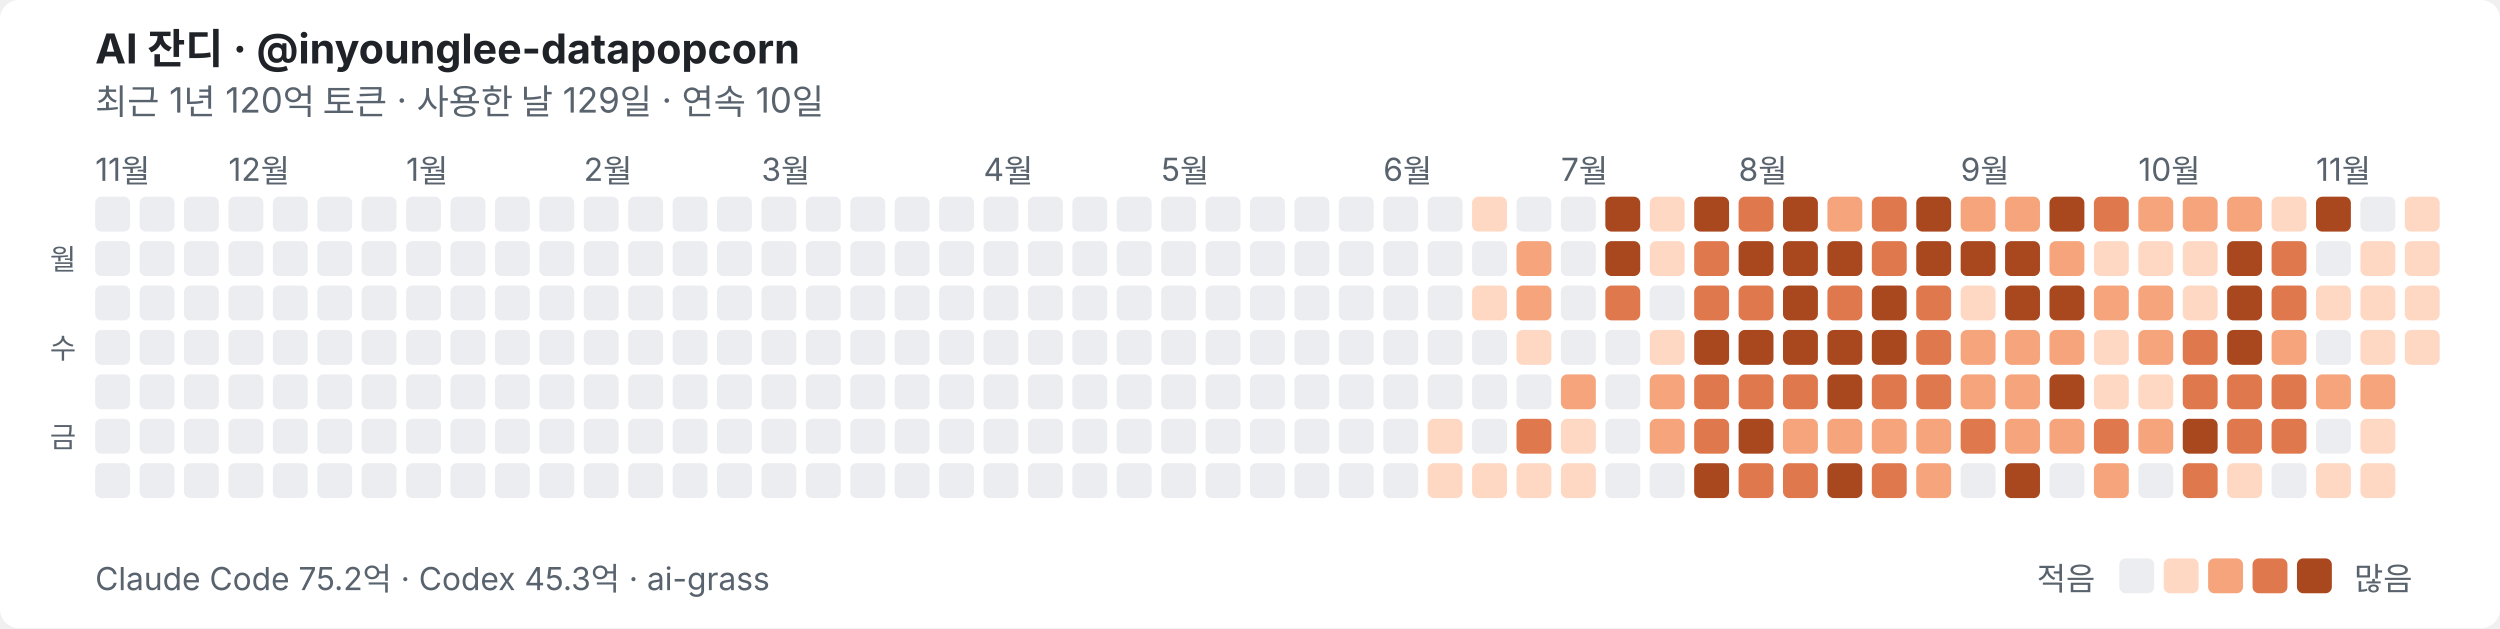
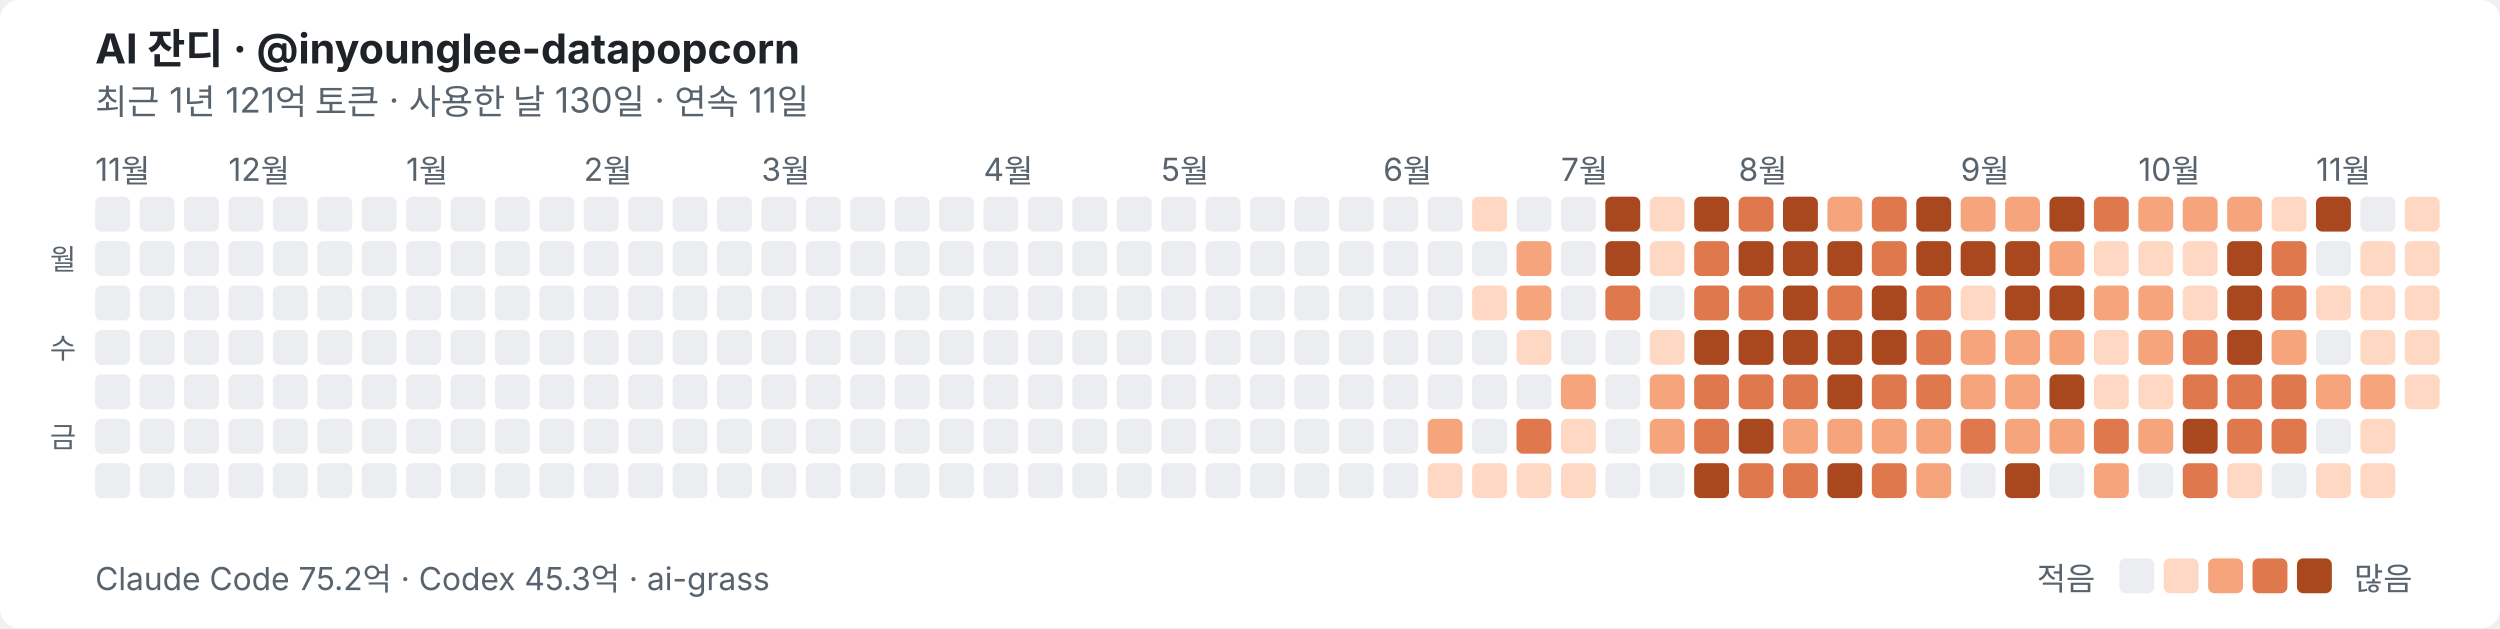
- <svg xmlns="http://www.w3.org/2000/svg" width="788" height="198" viewBox="0 0 788 198" role="img" aria-label="AI 잔디 · @inyounglee-datapopcorn 최근 1년 120억 토큰 · 사용한 날 129일 · 연속 10일">
+ <svg xmlns="http://www.w3.org/2000/svg" width="788" height="198" viewBox="0 0 788 198" role="img" aria-label="AI 잔디 · @inyounglee-datapopcorn 최근 1년 121억 토큰 · 사용한 날 130일 · 연속 11일">
  <rect width="788" height="198" rx="6" fill="#ffffff" />
  <g font-family="-apple-system,BlinkMacSystemFont,'Segoe UI','Apple SD Gothic Neo','Malgun Gothic',sans-serif">
    <text x="30" y="20" font-size="13" font-weight="700" fill="#1f2328">AI 잔디 · @inyounglee-datapopcorn</text>
-     <text x="30" y="36" font-size="11" fill="#59636e">최근 1년 120억 토큰 · 사용한 날 129일 · 연속 10일</text>
+     <text x="30" y="36" font-size="11" fill="#59636e">최근 1년 121억 토큰 · 사용한 날 130일 · 연속 11일</text>
    <text x="30" y="57" font-size="10" fill="#59636e">11월</text>
    <text x="72" y="57" font-size="10" fill="#59636e">12월</text>
    <text x="128" y="57" font-size="10" fill="#59636e">1월</text>
    <text x="184" y="57" font-size="10" fill="#59636e">2월</text>
    <text x="240" y="57" font-size="10" fill="#59636e">3월</text>
    <text x="310" y="57" font-size="10" fill="#59636e">4월</text>
    <text x="366" y="57" font-size="10" fill="#59636e">5월</text>
    <text x="436" y="57" font-size="10" fill="#59636e">6월</text>
    <text x="492" y="57" font-size="10" fill="#59636e">7월</text>
    <text x="548" y="57" font-size="10" fill="#59636e">8월</text>
    <text x="618" y="57" font-size="10" fill="#59636e">9월</text>
    <text x="674" y="57" font-size="10" fill="#59636e">10월</text>
    <text x="730" y="57" font-size="10" fill="#59636e">11월</text>
    <text x="24" y="85" font-size="9" text-anchor="end" fill="#59636e">월</text>
    <text x="24" y="113" font-size="9" text-anchor="end" fill="#59636e">수</text>
    <text x="24" y="141" font-size="9" text-anchor="end" fill="#59636e">금</text>
    <rect x="30" y="62" width="11" height="11" rx="2" fill="#ebedf0" />
    <rect x="30" y="76" width="11" height="11" rx="2" fill="#ebedf0" />
    <rect x="30" y="90" width="11" height="11" rx="2" fill="#ebedf0" />
    <rect x="30" y="104" width="11" height="11" rx="2" fill="#ebedf0" />
    <rect x="30" y="118" width="11" height="11" rx="2" fill="#ebedf0" />
    <rect x="30" y="132" width="11" height="11" rx="2" fill="#ebedf0" />
    <rect x="30" y="146" width="11" height="11" rx="2" fill="#ebedf0" />
    <rect x="44" y="62" width="11" height="11" rx="2" fill="#ebedf0" />
    <rect x="44" y="76" width="11" height="11" rx="2" fill="#ebedf0" />
    <rect x="44" y="90" width="11" height="11" rx="2" fill="#ebedf0" />
    <rect x="44" y="104" width="11" height="11" rx="2" fill="#ebedf0" />
    <rect x="44" y="118" width="11" height="11" rx="2" fill="#ebedf0" />
    <rect x="44" y="132" width="11" height="11" rx="2" fill="#ebedf0" />
    <rect x="44" y="146" width="11" height="11" rx="2" fill="#ebedf0" />
    <rect x="58" y="62" width="11" height="11" rx="2" fill="#ebedf0" />
    <rect x="58" y="76" width="11" height="11" rx="2" fill="#ebedf0" />
    <rect x="58" y="90" width="11" height="11" rx="2" fill="#ebedf0" />
    <rect x="58" y="104" width="11" height="11" rx="2" fill="#ebedf0" />
    <rect x="58" y="118" width="11" height="11" rx="2" fill="#ebedf0" />
    <rect x="58" y="132" width="11" height="11" rx="2" fill="#ebedf0" />
    <rect x="58" y="146" width="11" height="11" rx="2" fill="#ebedf0" />
    <rect x="72" y="62" width="11" height="11" rx="2" fill="#ebedf0" />
    <rect x="72" y="76" width="11" height="11" rx="2" fill="#ebedf0" />
    <rect x="72" y="90" width="11" height="11" rx="2" fill="#ebedf0" />
    <rect x="72" y="104" width="11" height="11" rx="2" fill="#ebedf0" />
    <rect x="72" y="118" width="11" height="11" rx="2" fill="#ebedf0" />
    <rect x="72" y="132" width="11" height="11" rx="2" fill="#ebedf0" />
    <rect x="72" y="146" width="11" height="11" rx="2" fill="#ebedf0" />
    <rect x="86" y="62" width="11" height="11" rx="2" fill="#ebedf0" />
    <rect x="86" y="76" width="11" height="11" rx="2" fill="#ebedf0" />
    <rect x="86" y="90" width="11" height="11" rx="2" fill="#ebedf0" />
    <rect x="86" y="104" width="11" height="11" rx="2" fill="#ebedf0" />
    <rect x="86" y="118" width="11" height="11" rx="2" fill="#ebedf0" />
    <rect x="86" y="132" width="11" height="11" rx="2" fill="#ebedf0" />
    <rect x="86" y="146" width="11" height="11" rx="2" fill="#ebedf0" />
    <rect x="100" y="62" width="11" height="11" rx="2" fill="#ebedf0" />
    <rect x="100" y="76" width="11" height="11" rx="2" fill="#ebedf0" />
    <rect x="100" y="90" width="11" height="11" rx="2" fill="#ebedf0" />
    <rect x="100" y="104" width="11" height="11" rx="2" fill="#ebedf0" />
    <rect x="100" y="118" width="11" height="11" rx="2" fill="#ebedf0" />
    <rect x="100" y="132" width="11" height="11" rx="2" fill="#ebedf0" />
    <rect x="100" y="146" width="11" height="11" rx="2" fill="#ebedf0" />
    <rect x="114" y="62" width="11" height="11" rx="2" fill="#ebedf0" />
    <rect x="114" y="76" width="11" height="11" rx="2" fill="#ebedf0" />
    <rect x="114" y="90" width="11" height="11" rx="2" fill="#ebedf0" />
    <rect x="114" y="104" width="11" height="11" rx="2" fill="#ebedf0" />
    <rect x="114" y="118" width="11" height="11" rx="2" fill="#ebedf0" />
    <rect x="114" y="132" width="11" height="11" rx="2" fill="#ebedf0" />
    <rect x="114" y="146" width="11" height="11" rx="2" fill="#ebedf0" />
    <rect x="128" y="62" width="11" height="11" rx="2" fill="#ebedf0" />
    <rect x="128" y="76" width="11" height="11" rx="2" fill="#ebedf0" />
    <rect x="128" y="90" width="11" height="11" rx="2" fill="#ebedf0" />
    <rect x="128" y="104" width="11" height="11" rx="2" fill="#ebedf0" />
    <rect x="128" y="118" width="11" height="11" rx="2" fill="#ebedf0" />
    <rect x="128" y="132" width="11" height="11" rx="2" fill="#ebedf0" />
    <rect x="128" y="146" width="11" height="11" rx="2" fill="#ebedf0" />
    <rect x="142" y="62" width="11" height="11" rx="2" fill="#ebedf0" />
    <rect x="142" y="76" width="11" height="11" rx="2" fill="#ebedf0" />
    <rect x="142" y="90" width="11" height="11" rx="2" fill="#ebedf0" />
    <rect x="142" y="104" width="11" height="11" rx="2" fill="#ebedf0" />
    <rect x="142" y="118" width="11" height="11" rx="2" fill="#ebedf0" />
    <rect x="142" y="132" width="11" height="11" rx="2" fill="#ebedf0" />
    <rect x="142" y="146" width="11" height="11" rx="2" fill="#ebedf0" />
    <rect x="156" y="62" width="11" height="11" rx="2" fill="#ebedf0" />
    <rect x="156" y="76" width="11" height="11" rx="2" fill="#ebedf0" />
    <rect x="156" y="90" width="11" height="11" rx="2" fill="#ebedf0" />
    <rect x="156" y="104" width="11" height="11" rx="2" fill="#ebedf0" />
    <rect x="156" y="118" width="11" height="11" rx="2" fill="#ebedf0" />
    <rect x="156" y="132" width="11" height="11" rx="2" fill="#ebedf0" />
    <rect x="156" y="146" width="11" height="11" rx="2" fill="#ebedf0" />
    <rect x="170" y="62" width="11" height="11" rx="2" fill="#ebedf0" />
    <rect x="170" y="76" width="11" height="11" rx="2" fill="#ebedf0" />
    <rect x="170" y="90" width="11" height="11" rx="2" fill="#ebedf0" />
    <rect x="170" y="104" width="11" height="11" rx="2" fill="#ebedf0" />
    <rect x="170" y="118" width="11" height="11" rx="2" fill="#ebedf0" />
    <rect x="170" y="132" width="11" height="11" rx="2" fill="#ebedf0" />
    <rect x="170" y="146" width="11" height="11" rx="2" fill="#ebedf0" />
    <rect x="184" y="62" width="11" height="11" rx="2" fill="#ebedf0" />
    <rect x="184" y="76" width="11" height="11" rx="2" fill="#ebedf0" />
    <rect x="184" y="90" width="11" height="11" rx="2" fill="#ebedf0" />
    <rect x="184" y="104" width="11" height="11" rx="2" fill="#ebedf0" />
    <rect x="184" y="118" width="11" height="11" rx="2" fill="#ebedf0" />
    <rect x="184" y="132" width="11" height="11" rx="2" fill="#ebedf0" />
    <rect x="184" y="146" width="11" height="11" rx="2" fill="#ebedf0" />
    <rect x="198" y="62" width="11" height="11" rx="2" fill="#ebedf0" />
    <rect x="198" y="76" width="11" height="11" rx="2" fill="#ebedf0" />
    <rect x="198" y="90" width="11" height="11" rx="2" fill="#ebedf0" />
    <rect x="198" y="104" width="11" height="11" rx="2" fill="#ebedf0" />
    <rect x="198" y="118" width="11" height="11" rx="2" fill="#ebedf0" />
    <rect x="198" y="132" width="11" height="11" rx="2" fill="#ebedf0" />
    <rect x="198" y="146" width="11" height="11" rx="2" fill="#ebedf0" />
    <rect x="212" y="62" width="11" height="11" rx="2" fill="#ebedf0" />
    <rect x="212" y="76" width="11" height="11" rx="2" fill="#ebedf0" />
    <rect x="212" y="90" width="11" height="11" rx="2" fill="#ebedf0" />
    <rect x="212" y="104" width="11" height="11" rx="2" fill="#ebedf0" />
    <rect x="212" y="118" width="11" height="11" rx="2" fill="#ebedf0" />
    <rect x="212" y="132" width="11" height="11" rx="2" fill="#ebedf0" />
    <rect x="212" y="146" width="11" height="11" rx="2" fill="#ebedf0" />
    <rect x="226" y="62" width="11" height="11" rx="2" fill="#ebedf0" />
    <rect x="226" y="76" width="11" height="11" rx="2" fill="#ebedf0" />
    <rect x="226" y="90" width="11" height="11" rx="2" fill="#ebedf0" />
    <rect x="226" y="104" width="11" height="11" rx="2" fill="#ebedf0" />
    <rect x="226" y="118" width="11" height="11" rx="2" fill="#ebedf0" />
    <rect x="226" y="132" width="11" height="11" rx="2" fill="#ebedf0" />
    <rect x="226" y="146" width="11" height="11" rx="2" fill="#ebedf0" />
    <rect x="240" y="62" width="11" height="11" rx="2" fill="#ebedf0" />
    <rect x="240" y="76" width="11" height="11" rx="2" fill="#ebedf0" />
    <rect x="240" y="90" width="11" height="11" rx="2" fill="#ebedf0" />
    <rect x="240" y="104" width="11" height="11" rx="2" fill="#ebedf0" />
    <rect x="240" y="118" width="11" height="11" rx="2" fill="#ebedf0" />
    <rect x="240" y="132" width="11" height="11" rx="2" fill="#ebedf0" />
    <rect x="240" y="146" width="11" height="11" rx="2" fill="#ebedf0" />
    <rect x="254" y="62" width="11" height="11" rx="2" fill="#ebedf0" />
    <rect x="254" y="76" width="11" height="11" rx="2" fill="#ebedf0" />
    <rect x="254" y="90" width="11" height="11" rx="2" fill="#ebedf0" />
    <rect x="254" y="104" width="11" height="11" rx="2" fill="#ebedf0" />
    <rect x="254" y="118" width="11" height="11" rx="2" fill="#ebedf0" />
    <rect x="254" y="132" width="11" height="11" rx="2" fill="#ebedf0" />
    <rect x="254" y="146" width="11" height="11" rx="2" fill="#ebedf0" />
    <rect x="268" y="62" width="11" height="11" rx="2" fill="#ebedf0" />
    <rect x="268" y="76" width="11" height="11" rx="2" fill="#ebedf0" />
    <rect x="268" y="90" width="11" height="11" rx="2" fill="#ebedf0" />
    <rect x="268" y="104" width="11" height="11" rx="2" fill="#ebedf0" />
    <rect x="268" y="118" width="11" height="11" rx="2" fill="#ebedf0" />
    <rect x="268" y="132" width="11" height="11" rx="2" fill="#ebedf0" />
    <rect x="268" y="146" width="11" height="11" rx="2" fill="#ebedf0" />
    <rect x="282" y="62" width="11" height="11" rx="2" fill="#ebedf0" />
    <rect x="282" y="76" width="11" height="11" rx="2" fill="#ebedf0" />
    <rect x="282" y="90" width="11" height="11" rx="2" fill="#ebedf0" />
    <rect x="282" y="104" width="11" height="11" rx="2" fill="#ebedf0" />
    <rect x="282" y="118" width="11" height="11" rx="2" fill="#ebedf0" />
    <rect x="282" y="132" width="11" height="11" rx="2" fill="#ebedf0" />
    <rect x="282" y="146" width="11" height="11" rx="2" fill="#ebedf0" />
    <rect x="296" y="62" width="11" height="11" rx="2" fill="#ebedf0" />
    <rect x="296" y="76" width="11" height="11" rx="2" fill="#ebedf0" />
    <rect x="296" y="90" width="11" height="11" rx="2" fill="#ebedf0" />
    <rect x="296" y="104" width="11" height="11" rx="2" fill="#ebedf0" />
    <rect x="296" y="118" width="11" height="11" rx="2" fill="#ebedf0" />
    <rect x="296" y="132" width="11" height="11" rx="2" fill="#ebedf0" />
    <rect x="296" y="146" width="11" height="11" rx="2" fill="#ebedf0" />
    <rect x="310" y="62" width="11" height="11" rx="2" fill="#ebedf0" />
    <rect x="310" y="76" width="11" height="11" rx="2" fill="#ebedf0" />
    <rect x="310" y="90" width="11" height="11" rx="2" fill="#ebedf0" />
    <rect x="310" y="104" width="11" height="11" rx="2" fill="#ebedf0" />
    <rect x="310" y="118" width="11" height="11" rx="2" fill="#ebedf0" />
    <rect x="310" y="132" width="11" height="11" rx="2" fill="#ebedf0" />
    <rect x="310" y="146" width="11" height="11" rx="2" fill="#ebedf0" />
    <rect x="324" y="62" width="11" height="11" rx="2" fill="#ebedf0" />
    <rect x="324" y="76" width="11" height="11" rx="2" fill="#ebedf0" />
    <rect x="324" y="90" width="11" height="11" rx="2" fill="#ebedf0" />
    <rect x="324" y="104" width="11" height="11" rx="2" fill="#ebedf0" />
    <rect x="324" y="118" width="11" height="11" rx="2" fill="#ebedf0" />
    <rect x="324" y="132" width="11" height="11" rx="2" fill="#ebedf0" />
    <rect x="324" y="146" width="11" height="11" rx="2" fill="#ebedf0" />
    <rect x="338" y="62" width="11" height="11" rx="2" fill="#ebedf0" />
    <rect x="338" y="76" width="11" height="11" rx="2" fill="#ebedf0" />
    <rect x="338" y="90" width="11" height="11" rx="2" fill="#ebedf0" />
    <rect x="338" y="104" width="11" height="11" rx="2" fill="#ebedf0" />
    <rect x="338" y="118" width="11" height="11" rx="2" fill="#ebedf0" />
    <rect x="338" y="132" width="11" height="11" rx="2" fill="#ebedf0" />
    <rect x="338" y="146" width="11" height="11" rx="2" fill="#ebedf0" />
    <rect x="352" y="62" width="11" height="11" rx="2" fill="#ebedf0" />
    <rect x="352" y="76" width="11" height="11" rx="2" fill="#ebedf0" />
    <rect x="352" y="90" width="11" height="11" rx="2" fill="#ebedf0" />
    <rect x="352" y="104" width="11" height="11" rx="2" fill="#ebedf0" />
    <rect x="352" y="118" width="11" height="11" rx="2" fill="#ebedf0" />
    <rect x="352" y="132" width="11" height="11" rx="2" fill="#ebedf0" />
    <rect x="352" y="146" width="11" height="11" rx="2" fill="#ebedf0" />
    <rect x="366" y="62" width="11" height="11" rx="2" fill="#ebedf0" />
    <rect x="366" y="76" width="11" height="11" rx="2" fill="#ebedf0" />
    <rect x="366" y="90" width="11" height="11" rx="2" fill="#ebedf0" />
    <rect x="366" y="104" width="11" height="11" rx="2" fill="#ebedf0" />
    <rect x="366" y="118" width="11" height="11" rx="2" fill="#ebedf0" />
    <rect x="366" y="132" width="11" height="11" rx="2" fill="#ebedf0" />
    <rect x="366" y="146" width="11" height="11" rx="2" fill="#ebedf0" />
    <rect x="380" y="62" width="11" height="11" rx="2" fill="#ebedf0" />
    <rect x="380" y="76" width="11" height="11" rx="2" fill="#ebedf0" />
    <rect x="380" y="90" width="11" height="11" rx="2" fill="#ebedf0" />
    <rect x="380" y="104" width="11" height="11" rx="2" fill="#ebedf0" />
    <rect x="380" y="118" width="11" height="11" rx="2" fill="#ebedf0" />
    <rect x="380" y="132" width="11" height="11" rx="2" fill="#ebedf0" />
    <rect x="380" y="146" width="11" height="11" rx="2" fill="#ebedf0" />
    <rect x="394" y="62" width="11" height="11" rx="2" fill="#ebedf0" />
    <rect x="394" y="76" width="11" height="11" rx="2" fill="#ebedf0" />
    <rect x="394" y="90" width="11" height="11" rx="2" fill="#ebedf0" />
    <rect x="394" y="104" width="11" height="11" rx="2" fill="#ebedf0" />
    <rect x="394" y="118" width="11" height="11" rx="2" fill="#ebedf0" />
    <rect x="394" y="132" width="11" height="11" rx="2" fill="#ebedf0" />
    <rect x="394" y="146" width="11" height="11" rx="2" fill="#ebedf0" />
    <rect x="408" y="62" width="11" height="11" rx="2" fill="#ebedf0" />
    <rect x="408" y="76" width="11" height="11" rx="2" fill="#ebedf0" />
    <rect x="408" y="90" width="11" height="11" rx="2" fill="#ebedf0" />
    <rect x="408" y="104" width="11" height="11" rx="2" fill="#ebedf0" />
    <rect x="408" y="118" width="11" height="11" rx="2" fill="#ebedf0" />
    <rect x="408" y="132" width="11" height="11" rx="2" fill="#ebedf0" />
    <rect x="408" y="146" width="11" height="11" rx="2" fill="#ebedf0" />
    <rect x="422" y="62" width="11" height="11" rx="2" fill="#ebedf0" />
    <rect x="422" y="76" width="11" height="11" rx="2" fill="#ebedf0" />
    <rect x="422" y="90" width="11" height="11" rx="2" fill="#ebedf0" />
    <rect x="422" y="104" width="11" height="11" rx="2" fill="#ebedf0" />
    <rect x="422" y="118" width="11" height="11" rx="2" fill="#ebedf0" />
    <rect x="422" y="132" width="11" height="11" rx="2" fill="#ebedf0" />
    <rect x="422" y="146" width="11" height="11" rx="2" fill="#ebedf0" />
    <rect x="436" y="62" width="11" height="11" rx="2" fill="#ebedf0" />
    <rect x="436" y="76" width="11" height="11" rx="2" fill="#ebedf0" />
    <rect x="436" y="90" width="11" height="11" rx="2" fill="#ebedf0" />
    <rect x="436" y="104" width="11" height="11" rx="2" fill="#ebedf0" />
    <rect x="436" y="118" width="11" height="11" rx="2" fill="#ebedf0" />
    <rect x="436" y="132" width="11" height="11" rx="2" fill="#ebedf0" />
    <rect x="436" y="146" width="11" height="11" rx="2" fill="#ebedf0" />
    <rect x="450" y="62" width="11" height="11" rx="2" fill="#ebedf0" />
    <rect x="450" y="76" width="11" height="11" rx="2" fill="#ebedf0" />
    <rect x="450" y="90" width="11" height="11" rx="2" fill="#ebedf0" />
    <rect x="450" y="104" width="11" height="11" rx="2" fill="#ebedf0" />
    <rect x="450" y="118" width="11" height="11" rx="2" fill="#ebedf0" />
-     <rect x="450" y="132" width="11" height="11" rx="2" fill="#ffd8c4" />
+     <rect x="450" y="132" width="11" height="11" rx="2" fill="#f6a47c" />
    <rect x="450" y="146" width="11" height="11" rx="2" fill="#ffd8c4" />
    <rect x="464" y="62" width="11" height="11" rx="2" fill="#ffd8c4" />
    <rect x="464" y="76" width="11" height="11" rx="2" fill="#ebedf0" />
    <rect x="464" y="90" width="11" height="11" rx="2" fill="#ffd8c4" />
    <rect x="464" y="104" width="11" height="11" rx="2" fill="#ebedf0" />
    <rect x="464" y="118" width="11" height="11" rx="2" fill="#ebedf0" />
    <rect x="464" y="132" width="11" height="11" rx="2" fill="#ebedf0" />
    <rect x="464" y="146" width="11" height="11" rx="2" fill="#ffd8c4" />
    <rect x="478" y="62" width="11" height="11" rx="2" fill="#ebedf0" />
    <rect x="478" y="76" width="11" height="11" rx="2" fill="#f6a47c" />
    <rect x="478" y="90" width="11" height="11" rx="2" fill="#f6a47c" />
    <rect x="478" y="104" width="11" height="11" rx="2" fill="#ffd8c4" />
    <rect x="478" y="118" width="11" height="11" rx="2" fill="#ebedf0" />
    <rect x="478" y="132" width="11" height="11" rx="2" fill="#e0784e" />
    <rect x="478" y="146" width="11" height="11" rx="2" fill="#ffd8c4" />
    <rect x="492" y="62" width="11" height="11" rx="2" fill="#ebedf0" />
    <rect x="492" y="76" width="11" height="11" rx="2" fill="#ebedf0" />
    <rect x="492" y="90" width="11" height="11" rx="2" fill="#ebedf0" />
    <rect x="492" y="104" width="11" height="11" rx="2" fill="#ebedf0" />
    <rect x="492" y="118" width="11" height="11" rx="2" fill="#f6a47c" />
    <rect x="492" y="132" width="11" height="11" rx="2" fill="#ffd8c4" />
    <rect x="492" y="146" width="11" height="11" rx="2" fill="#ffd8c4" />
    <rect x="506" y="62" width="11" height="11" rx="2" fill="#a9481f" />
    <rect x="506" y="76" width="11" height="11" rx="2" fill="#a9481f" />
    <rect x="506" y="90" width="11" height="11" rx="2" fill="#e0784e" />
    <rect x="506" y="104" width="11" height="11" rx="2" fill="#ebedf0" />
    <rect x="506" y="118" width="11" height="11" rx="2" fill="#ebedf0" />
    <rect x="506" y="132" width="11" height="11" rx="2" fill="#ebedf0" />
    <rect x="506" y="146" width="11" height="11" rx="2" fill="#ebedf0" />
    <rect x="520" y="62" width="11" height="11" rx="2" fill="#ffd8c4" />
    <rect x="520" y="76" width="11" height="11" rx="2" fill="#ffd8c4" />
    <rect x="520" y="90" width="11" height="11" rx="2" fill="#ebedf0" />
    <rect x="520" y="104" width="11" height="11" rx="2" fill="#ffd8c4" />
    <rect x="520" y="118" width="11" height="11" rx="2" fill="#f6a47c" />
    <rect x="520" y="132" width="11" height="11" rx="2" fill="#f6a47c" />
    <rect x="520" y="146" width="11" height="11" rx="2" fill="#ebedf0" />
    <rect x="534" y="62" width="11" height="11" rx="2" fill="#a9481f" />
    <rect x="534" y="76" width="11" height="11" rx="2" fill="#e0784e" />
    <rect x="534" y="90" width="11" height="11" rx="2" fill="#e0784e" />
    <rect x="534" y="104" width="11" height="11" rx="2" fill="#a9481f" />
    <rect x="534" y="118" width="11" height="11" rx="2" fill="#e0784e" />
    <rect x="534" y="132" width="11" height="11" rx="2" fill="#e0784e" />
    <rect x="534" y="146" width="11" height="11" rx="2" fill="#a9481f" />
    <rect x="548" y="62" width="11" height="11" rx="2" fill="#e0784e" />
    <rect x="548" y="76" width="11" height="11" rx="2" fill="#a9481f" />
    <rect x="548" y="90" width="11" height="11" rx="2" fill="#e0784e" />
    <rect x="548" y="104" width="11" height="11" rx="2" fill="#a9481f" />
    <rect x="548" y="118" width="11" height="11" rx="2" fill="#e0784e" />
    <rect x="548" y="132" width="11" height="11" rx="2" fill="#a9481f" />
    <rect x="548" y="146" width="11" height="11" rx="2" fill="#e0784e" />
    <rect x="562" y="62" width="11" height="11" rx="2" fill="#a9481f" />
    <rect x="562" y="76" width="11" height="11" rx="2" fill="#a9481f" />
    <rect x="562" y="90" width="11" height="11" rx="2" fill="#a9481f" />
    <rect x="562" y="104" width="11" height="11" rx="2" fill="#a9481f" />
    <rect x="562" y="118" width="11" height="11" rx="2" fill="#e0784e" />
    <rect x="562" y="132" width="11" height="11" rx="2" fill="#f6a47c" />
    <rect x="562" y="146" width="11" height="11" rx="2" fill="#e0784e" />
    <rect x="576" y="62" width="11" height="11" rx="2" fill="#f6a47c" />
    <rect x="576" y="76" width="11" height="11" rx="2" fill="#a9481f" />
    <rect x="576" y="90" width="11" height="11" rx="2" fill="#e0784e" />
    <rect x="576" y="104" width="11" height="11" rx="2" fill="#a9481f" />
    <rect x="576" y="118" width="11" height="11" rx="2" fill="#a9481f" />
    <rect x="576" y="132" width="11" height="11" rx="2" fill="#f6a47c" />
    <rect x="576" y="146" width="11" height="11" rx="2" fill="#a9481f" />
    <rect x="590" y="62" width="11" height="11" rx="2" fill="#e0784e" />
    <rect x="590" y="76" width="11" height="11" rx="2" fill="#e0784e" />
    <rect x="590" y="90" width="11" height="11" rx="2" fill="#a9481f" />
    <rect x="590" y="104" width="11" height="11" rx="2" fill="#a9481f" />
    <rect x="590" y="118" width="11" height="11" rx="2" fill="#e0784e" />
    <rect x="590" y="132" width="11" height="11" rx="2" fill="#f6a47c" />
    <rect x="590" y="146" width="11" height="11" rx="2" fill="#e0784e" />
    <rect x="604" y="62" width="11" height="11" rx="2" fill="#a9481f" />
    <rect x="604" y="76" width="11" height="11" rx="2" fill="#a9481f" />
    <rect x="604" y="90" width="11" height="11" rx="2" fill="#e0784e" />
    <rect x="604" y="104" width="11" height="11" rx="2" fill="#e0784e" />
    <rect x="604" y="118" width="11" height="11" rx="2" fill="#e0784e" />
    <rect x="604" y="132" width="11" height="11" rx="2" fill="#f6a47c" />
    <rect x="604" y="146" width="11" height="11" rx="2" fill="#f6a47c" />
    <rect x="618" y="62" width="11" height="11" rx="2" fill="#f6a47c" />
    <rect x="618" y="76" width="11" height="11" rx="2" fill="#a9481f" />
    <rect x="618" y="90" width="11" height="11" rx="2" fill="#ffd8c4" />
    <rect x="618" y="104" width="11" height="11" rx="2" fill="#f6a47c" />
    <rect x="618" y="118" width="11" height="11" rx="2" fill="#f6a47c" />
    <rect x="618" y="132" width="11" height="11" rx="2" fill="#e0784e" />
    <rect x="618" y="146" width="11" height="11" rx="2" fill="#ebedf0" />
    <rect x="632" y="62" width="11" height="11" rx="2" fill="#f6a47c" />
    <rect x="632" y="76" width="11" height="11" rx="2" fill="#a9481f" />
    <rect x="632" y="90" width="11" height="11" rx="2" fill="#a9481f" />
    <rect x="632" y="104" width="11" height="11" rx="2" fill="#f6a47c" />
    <rect x="632" y="118" width="11" height="11" rx="2" fill="#f6a47c" />
    <rect x="632" y="132" width="11" height="11" rx="2" fill="#f6a47c" />
    <rect x="632" y="146" width="11" height="11" rx="2" fill="#a9481f" />
    <rect x="646" y="62" width="11" height="11" rx="2" fill="#a9481f" />
    <rect x="646" y="76" width="11" height="11" rx="2" fill="#f6a47c" />
    <rect x="646" y="90" width="11" height="11" rx="2" fill="#a9481f" />
    <rect x="646" y="104" width="11" height="11" rx="2" fill="#f6a47c" />
    <rect x="646" y="118" width="11" height="11" rx="2" fill="#a9481f" />
    <rect x="646" y="132" width="11" height="11" rx="2" fill="#f6a47c" />
    <rect x="646" y="146" width="11" height="11" rx="2" fill="#ebedf0" />
    <rect x="660" y="62" width="11" height="11" rx="2" fill="#e0784e" />
    <rect x="660" y="76" width="11" height="11" rx="2" fill="#ffd8c4" />
    <rect x="660" y="90" width="11" height="11" rx="2" fill="#f6a47c" />
    <rect x="660" y="104" width="11" height="11" rx="2" fill="#ffd8c4" />
    <rect x="660" y="118" width="11" height="11" rx="2" fill="#ffd8c4" />
    <rect x="660" y="132" width="11" height="11" rx="2" fill="#e0784e" />
    <rect x="660" y="146" width="11" height="11" rx="2" fill="#f6a47c" />
    <rect x="674" y="62" width="11" height="11" rx="2" fill="#f6a47c" />
    <rect x="674" y="76" width="11" height="11" rx="2" fill="#ffd8c4" />
    <rect x="674" y="90" width="11" height="11" rx="2" fill="#f6a47c" />
    <rect x="674" y="104" width="11" height="11" rx="2" fill="#f6a47c" />
    <rect x="674" y="118" width="11" height="11" rx="2" fill="#ffd8c4" />
    <rect x="674" y="132" width="11" height="11" rx="2" fill="#f6a47c" />
    <rect x="674" y="146" width="11" height="11" rx="2" fill="#ebedf0" />
    <rect x="688" y="62" width="11" height="11" rx="2" fill="#f6a47c" />
    <rect x="688" y="76" width="11" height="11" rx="2" fill="#ffd8c4" />
    <rect x="688" y="90" width="11" height="11" rx="2" fill="#ffd8c4" />
    <rect x="688" y="104" width="11" height="11" rx="2" fill="#e0784e" />
    <rect x="688" y="118" width="11" height="11" rx="2" fill="#e0784e" />
    <rect x="688" y="132" width="11" height="11" rx="2" fill="#a9481f" />
    <rect x="688" y="146" width="11" height="11" rx="2" fill="#e0784e" />
    <rect x="702" y="62" width="11" height="11" rx="2" fill="#f6a47c" />
    <rect x="702" y="76" width="11" height="11" rx="2" fill="#a9481f" />
    <rect x="702" y="90" width="11" height="11" rx="2" fill="#a9481f" />
    <rect x="702" y="104" width="11" height="11" rx="2" fill="#a9481f" />
    <rect x="702" y="118" width="11" height="11" rx="2" fill="#e0784e" />
    <rect x="702" y="132" width="11" height="11" rx="2" fill="#e0784e" />
    <rect x="702" y="146" width="11" height="11" rx="2" fill="#ffd8c4" />
    <rect x="716" y="62" width="11" height="11" rx="2" fill="#ffd8c4" />
    <rect x="716" y="76" width="11" height="11" rx="2" fill="#e0784e" />
    <rect x="716" y="90" width="11" height="11" rx="2" fill="#e0784e" />
    <rect x="716" y="104" width="11" height="11" rx="2" fill="#f6a47c" />
    <rect x="716" y="118" width="11" height="11" rx="2" fill="#e0784e" />
    <rect x="716" y="132" width="11" height="11" rx="2" fill="#e0784e" />
    <rect x="716" y="146" width="11" height="11" rx="2" fill="#ebedf0" />
    <rect x="730" y="62" width="11" height="11" rx="2" fill="#a9481f" />
    <rect x="730" y="76" width="11" height="11" rx="2" fill="#ebedf0" />
    <rect x="730" y="90" width="11" height="11" rx="2" fill="#ffd8c4" />
    <rect x="730" y="104" width="11" height="11" rx="2" fill="#ebedf0" />
    <rect x="730" y="118" width="11" height="11" rx="2" fill="#f6a47c" />
    <rect x="730" y="132" width="11" height="11" rx="2" fill="#ebedf0" />
    <rect x="730" y="146" width="11" height="11" rx="2" fill="#ffd8c4" />
    <rect x="744" y="62" width="11" height="11" rx="2" fill="#ebedf0" />
    <rect x="744" y="76" width="11" height="11" rx="2" fill="#ffd8c4" />
    <rect x="744" y="90" width="11" height="11" rx="2" fill="#ffd8c4" />
    <rect x="744" y="104" width="11" height="11" rx="2" fill="#ffd8c4" />
    <rect x="744" y="118" width="11" height="11" rx="2" fill="#f6a47c" />
    <rect x="744" y="132" width="11" height="11" rx="2" fill="#ffd8c4" />
    <rect x="744" y="146" width="11" height="11" rx="2" fill="#ffd8c4" />
    <rect x="758" y="62" width="11" height="11" rx="2" fill="#ffd8c4" />
    <rect x="758" y="76" width="11" height="11" rx="2" fill="#ffd8c4" />
    <rect x="758" y="90" width="11" height="11" rx="2" fill="#ffd8c4" />
    <rect x="758" y="104" width="11" height="11" rx="2" fill="#ffd8c4" />
+     <rect x="758" y="118" width="11" height="11" rx="2" fill="#ffd8c4" />
    <text x="30" y="186" font-size="10" fill="#59636e">Claude Code 75.2억 · Codex 45.3억 · ai-grass</text>
    <text x="642" y="186" font-size="10" fill="#59636e">적음</text>
    <rect x="668" y="176" width="11" height="11" rx="2" fill="#ebedf0" />
    <rect x="682" y="176" width="11" height="11" rx="2" fill="#ffd8c4" />
    <rect x="696" y="176" width="11" height="11" rx="2" fill="#f6a47c" />
    <rect x="710" y="176" width="11" height="11" rx="2" fill="#e0784e" />
    <rect x="724" y="176" width="11" height="11" rx="2" fill="#a9481f" />
    <text x="742" y="186" font-size="10" fill="#59636e">많음</text>
  </g>
</svg>
